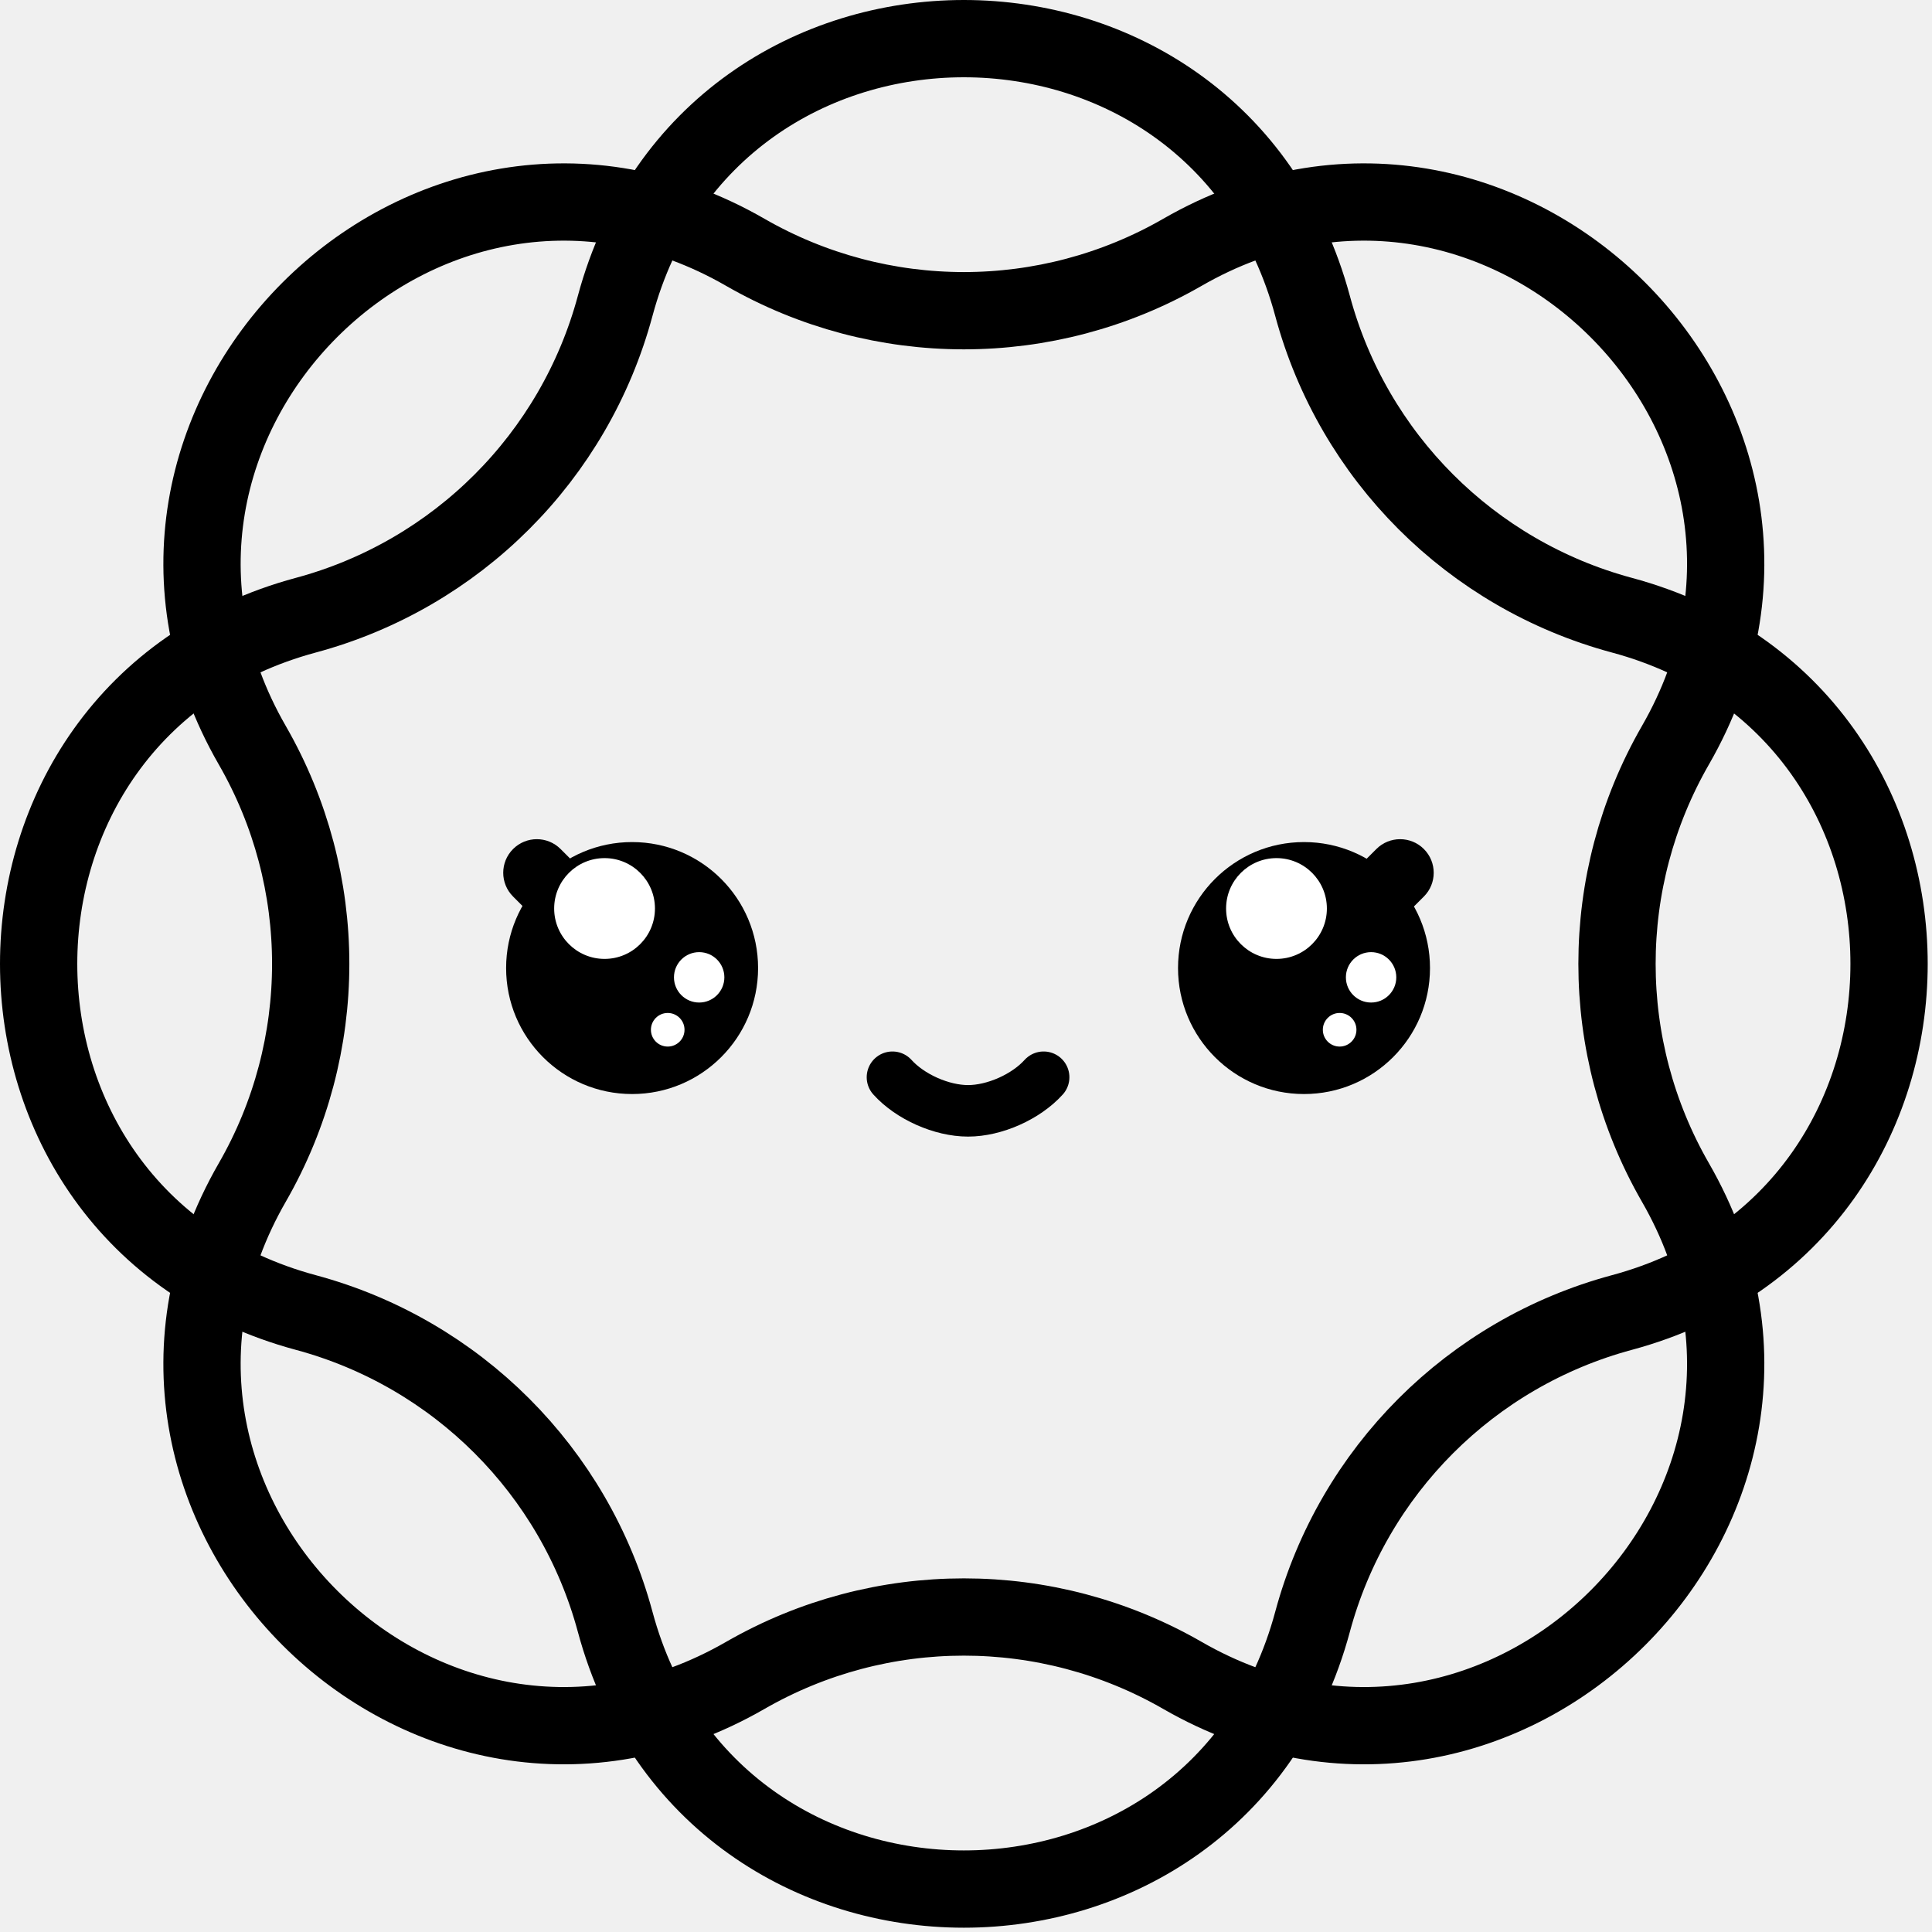
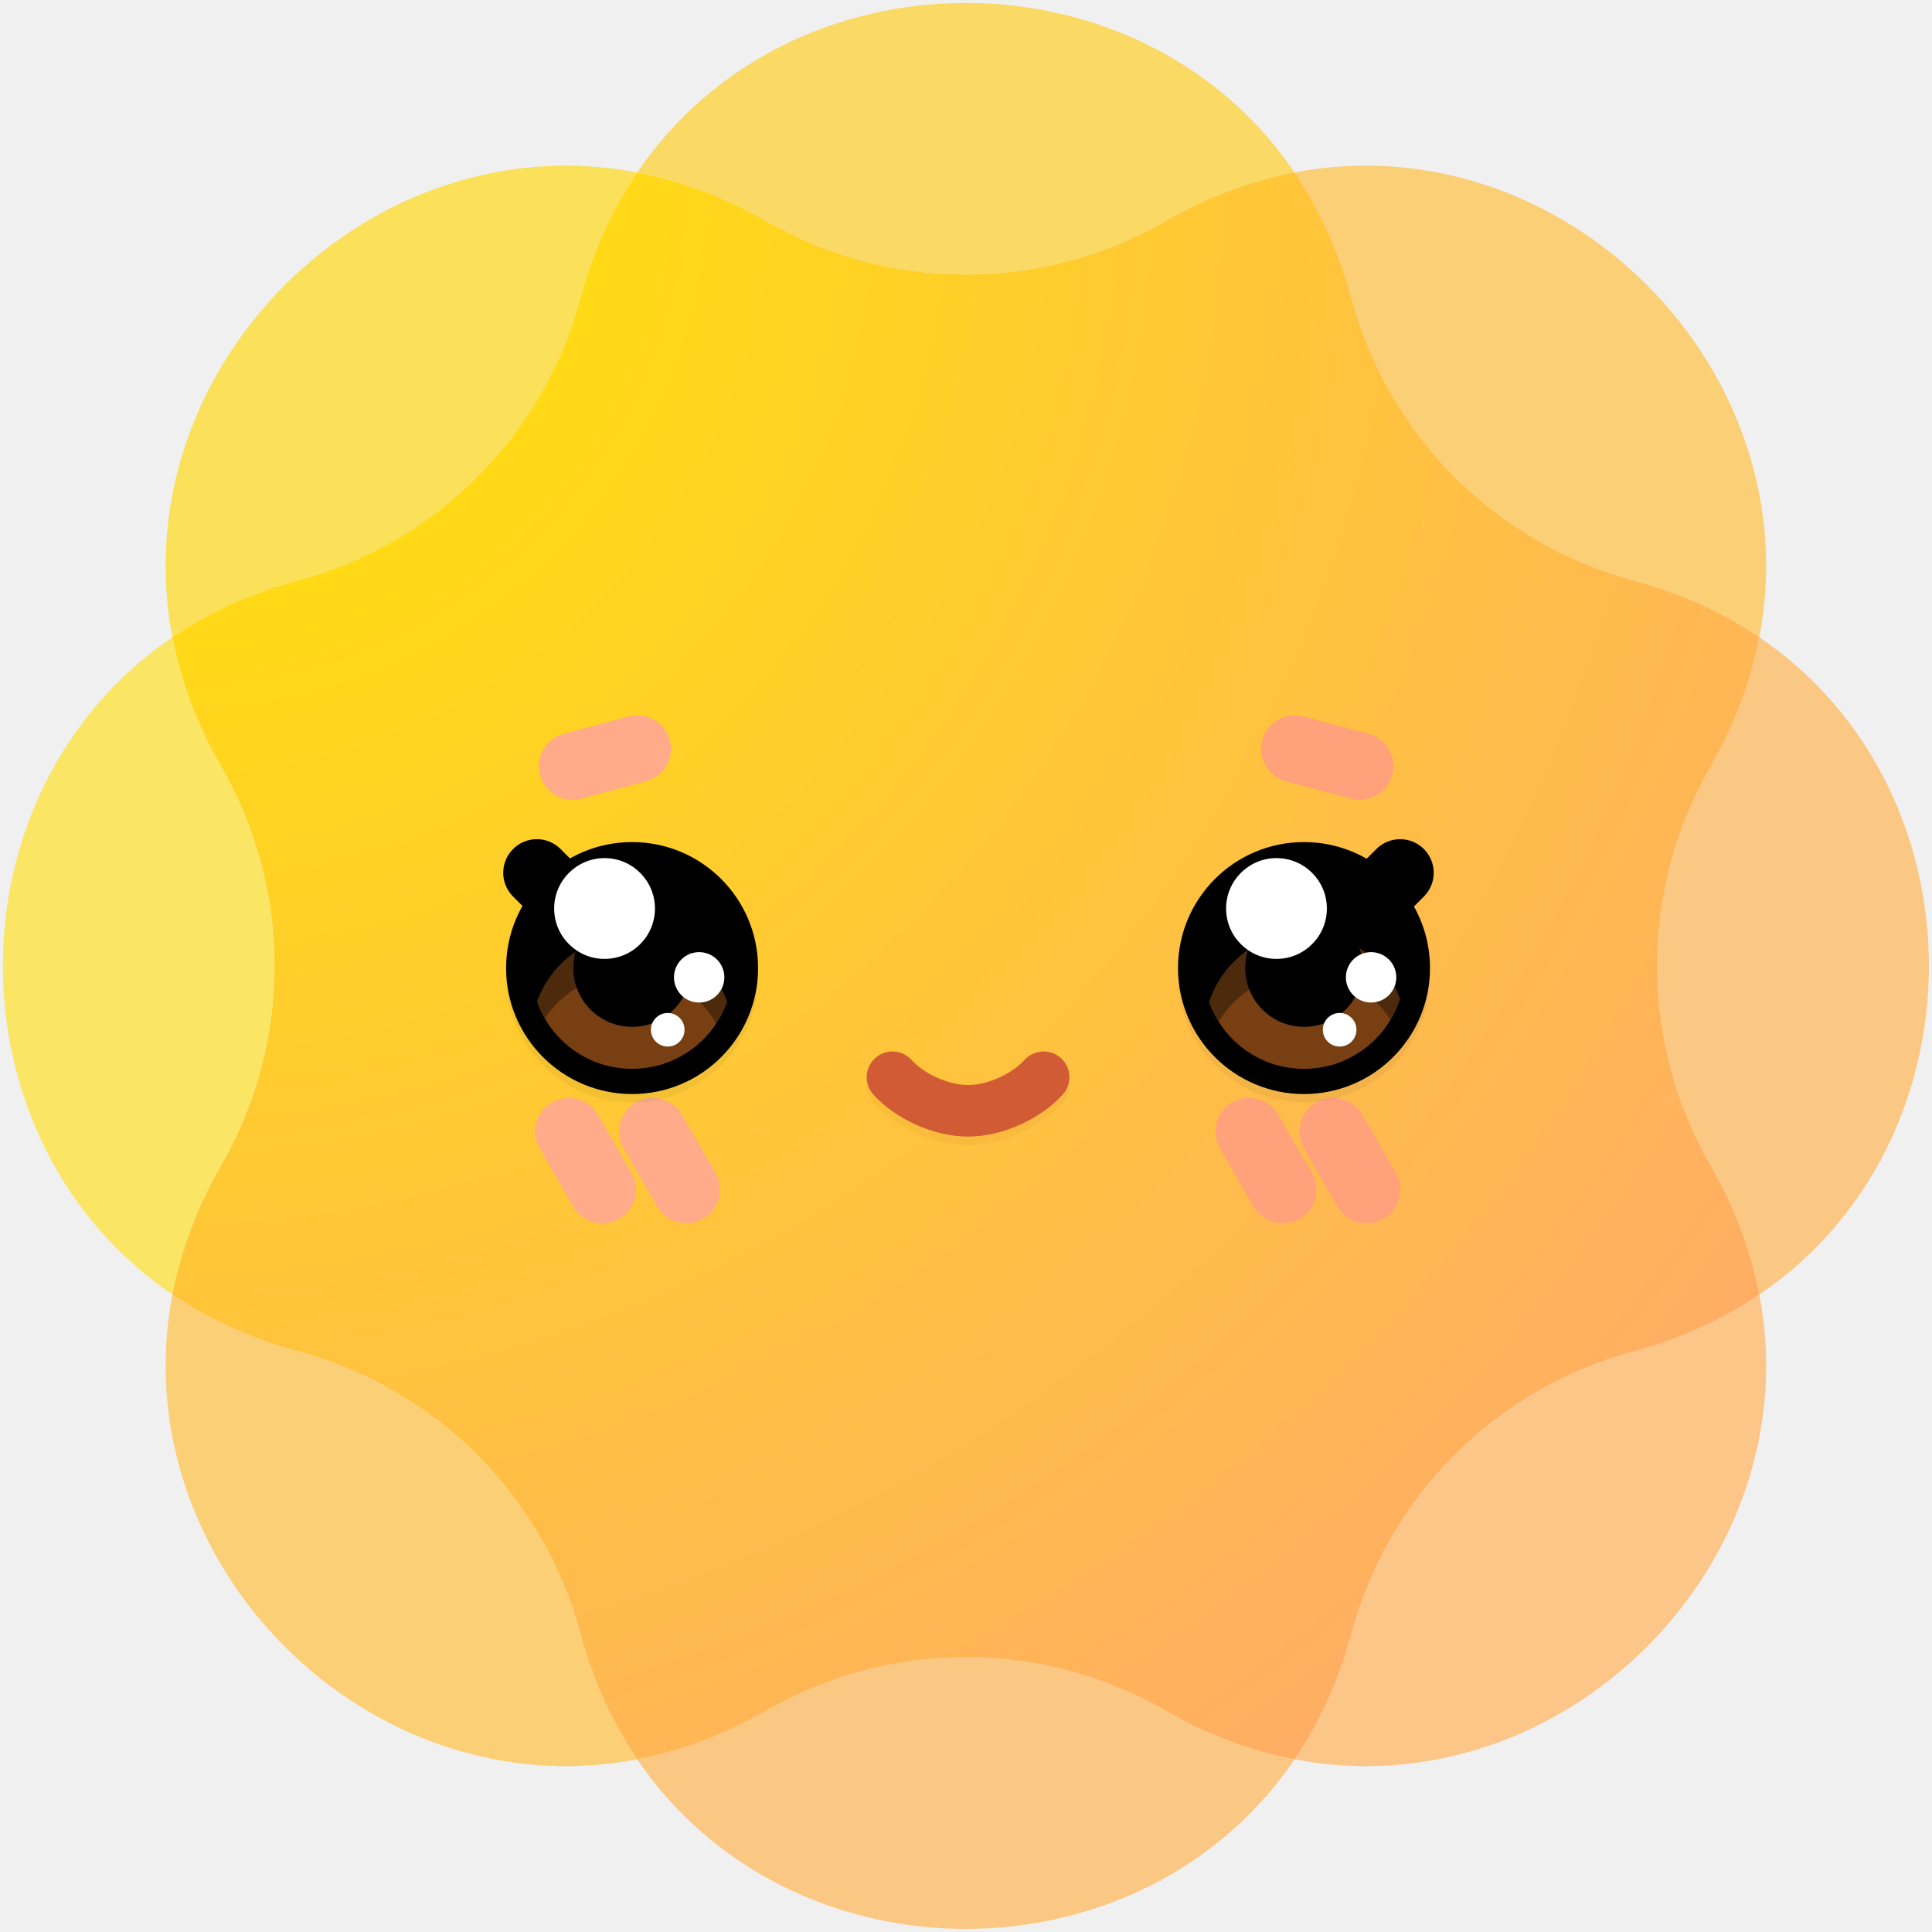
- <svg xmlns="http://www.w3.org/2000/svg" viewBox="0 0 450 450" fill="none">
-   <path d="M58.755 275.431C76.907 243.903 76.907 205.097 58.755 173.569C15.89 99.115 99.115 15.89 173.569 58.755C205.097 76.907 243.903 76.907 275.431 58.755C349.884 15.89 433.11 99.115 390.245 173.569C372.093 205.097 372.093 243.903 390.245 275.431C433.11 349.884 349.884 433.11 275.431 390.245C243.903 372.093 205.097 372.093 173.569 390.245C99.115 433.11 15.89 349.884 58.755 275.431Z" stroke="black" stroke-width="18" />
-   <path d="M71.239 143.287C106.378 133.826 133.826 106.378 143.287 71.239C165.63 -11.746 283.37 -11.746 305.713 71.239C315.174 106.378 342.622 133.826 377.761 143.287C460.746 165.63 460.746 283.37 377.761 305.713C342.622 315.174 315.174 342.622 305.713 377.761C283.37 460.746 165.63 460.746 143.287 377.761C133.826 342.622 106.378 315.174 71.239 305.713C-11.746 283.37 -11.746 165.63 71.239 143.287Z" stroke="black" stroke-width="18" />
-   <path d="M207.871 250.91C211.999 255.482 219.318 258.735 225.478 258.735C231.637 258.735 238.957 255.482 243.084 250.91" stroke="black" stroke-width="12" stroke-linecap="round" />
-   <rect x="125.037" y="192.221" width="31.301" height="15.65" rx="7.825" transform="rotate(45 125.037 192.221)" fill="black" />
-   <rect x="117.883" y="196.134" width="58.689" height="58.689" rx="29.344" fill="black" />
-   <circle cx="140.814" cy="211.609" r="11.738" fill="white" />
-   <circle cx="162.849" cy="227.64" r="5.869" fill="white" />
-   <circle cx="155.524" cy="239.853" r="3.913" fill="white" />
-   <rect x="337.18" y="203.288" width="31.301" height="15.65" rx="7.825" transform="rotate(135 337.18 203.288)" fill="black" />
-   <rect x="274.385" y="196.134" width="58.689" height="58.689" rx="29.344" fill="black" />
-   <rect x="290.035" y="211.785" width="27.388" height="27.388" rx="13.694" fill="black" />
-   <circle cx="297.318" cy="211.609" r="11.738" fill="white" />
-   <circle cx="319.353" cy="227.64" r="5.869" fill="white" />
-   <circle cx="312.028" cy="239.853" r="3.913" fill="white" />
+ <svg xmlns="http://www.w3.org/2000/svg" aria-label="daisyUI logomark" viewBox="0 0 450 450" fill="none">
+   <g data-name="bg">
+     <g opacity="0.7">
+       <path d="M148.425 40.167C142.7 48.599 138.15 58.381 135.152 69.514C126.533 101.527 101.527 126.533 69.514 135.153C58.381 138.15 48.598 142.7 40.166 148.426C28.214 85.913 85.912 28.215 148.425 40.167Z" fill="#FFD819" />
+       <path d="M40.167 148.425C42.081 158.436 45.781 168.571 51.533 178.563C68.075 207.294 68.075 242.658 51.533 271.39C45.781 281.382 42.081 291.516 40.167 301.528C-12.487 265.775 -12.487 184.178 40.167 148.425Z" fill="#FFE029" />
+       <path d="M148.425 409.786C142.7 401.354 138.15 391.571 135.152 380.438C126.533 348.425 101.527 323.419 69.514 314.8C58.381 311.802 48.598 307.252 40.166 301.526C28.214 364.039 85.912 421.737 148.425 409.786Z" fill="#FFC141" />
+       <path d="M301.528 409.785C291.517 407.871 281.383 404.171 271.391 398.419C242.659 381.877 207.295 381.877 178.564 398.419C168.572 404.171 158.437 407.872 148.426 409.785C184.178 462.439 265.776 462.439 301.528 409.785Z" fill="#FFB655" />
+       <path d="M409.787 301.527C401.355 307.253 391.573 311.802 380.44 314.8C348.427 323.419 323.421 348.425 314.801 380.439C311.804 391.571 307.254 401.354 301.528 409.786C364.04 421.737 421.738 364.039 409.787 301.527Z" fill="#FFB35B" />
+       <path d="M409.787 148.426C407.873 158.437 404.173 168.571 398.42 178.563C381.879 207.294 381.879 242.658 398.42 271.39C404.173 281.382 407.873 291.516 409.787 301.527C462.44 265.775 462.44 184.179 409.787 148.426Z" fill="#FFB656" />
+       <path d="M301.528 40.166C307.254 48.599 311.804 58.381 314.801 69.514C323.421 101.527 348.427 126.533 380.44 135.153C391.573 138.15 401.355 142.7 409.787 148.425C421.738 85.913 364.04 28.216 301.528 40.166Z" fill="#FFC042" />
+       <path d="M148.426 40.167C158.437 42.081 168.571 45.781 178.563 51.534C207.295 68.075 242.659 68.076 271.39 51.534C281.382 45.781 291.516 42.081 301.527 40.167C265.774 -12.486 184.178 -12.486 148.426 40.167Z" fill="#FFCE2A" />
+     </g>
+     <path fill-rule="evenodd" clip-rule="evenodd" d="M135.155 69.514C138.152 58.381 142.702 48.598 148.428 40.166C158.438 42.08 168.573 45.78 178.564 51.533C207.296 68.074 242.66 68.074 271.391 51.533C281.383 45.78 291.518 42.08 301.529 40.166C307.255 48.598 311.805 58.381 314.802 69.514C323.422 101.527 348.428 126.533 380.441 135.152C391.573 138.15 401.356 142.699 409.788 148.425C407.874 158.436 404.174 168.571 398.421 178.562C381.879 207.294 381.879 242.658 398.421 271.39C404.174 281.381 407.874 291.516 409.788 301.527C401.356 307.253 391.573 311.802 380.441 314.8C348.428 323.419 323.422 348.425 314.802 380.438C311.805 391.571 307.255 401.354 301.529 409.786C291.518 407.872 281.383 404.172 271.391 398.419C242.66 381.878 207.296 381.878 178.564 398.419C168.573 404.172 158.438 407.872 148.428 409.786C142.702 401.354 138.152 391.571 135.155 380.438C126.535 348.425 101.529 323.419 69.516 314.8C58.383 311.802 48.6 307.252 40.168 301.526C42.082 291.516 45.782 281.381 51.534 271.39C68.076 242.658 68.076 207.294 51.534 178.562C45.782 168.571 42.082 158.437 40.168 148.426C48.6 142.7 58.383 138.15 69.516 135.152C101.529 126.533 126.535 101.527 135.155 69.514Z" fill="url(#daisy_disc_gradient)" />
+   </g>
+   <rect x="313.369" y="252.866" width="31.301" height="15.65" rx="7.825" transform="rotate(60 313.369 252.866)" fill="#FFA17A" />
+   <rect x="293.808" y="252.866" width="31.301" height="15.65" rx="7.825" transform="rotate(60 293.808 252.866)" fill="#FFA17A" />
+   <rect x="154.911" y="252.866" width="31.301" height="15.65" rx="7.825" transform="rotate(60 154.911 252.866)" fill="#FFAB89" />
+   <rect x="135.348" y="252.866" width="31.301" height="15.65" rx="7.825" transform="rotate(60 135.348 252.866)" fill="#FFAB89" />
+   <g>
+     <rect x="296.044" y="164.833" width="31.301" height="15.65" rx="7.825" transform="rotate(15 296.044 164.833)" fill="#FFA17A" />
+   </g>
+   <g>
+     <rect x="123.752" y="172.934" width="31.301" height="15.65" rx="7.825" transform="rotate(-15 123.752 172.934)" fill="#FFAB89" />
+   </g>
+   <g data-name="mouth">
+     <path d="M207.872 252.866C211.999 257.438 219.319 260.691 225.479 260.691C231.638 260.691 238.958 257.438 243.085 252.866" stroke="#8B2C0C" stroke-opacity="0.05" stroke-width="12" stroke-linecap="round" />
+     <path d="M207.872 250.91C211.999 255.482 219.319 258.735 225.479 258.735C231.638 258.735 238.958 255.482 243.085 250.91" stroke="#D05B34" stroke-width="12" stroke-linecap="round" />
+   </g>
+   <g data-name="eye-open">
+     <g data-name="left">
+       <rect x="125.037" y="192.221" width="31.301" height="15.65" rx="7.825" transform="rotate(45 125.037 192.221)" fill="black" />
+       <rect x="117.882" y="196.134" width="58.689" height="58.689" rx="29.344" fill="black" />
+       <rect x="117.882" y="198.089" width="58.689" height="58.689" rx="29.344" fill="black" fill-opacity="0.05" />
+       <path fill-rule="evenodd" clip-rule="evenodd" d="M125.086 233.301C128.309 224.184 137.004 217.652 147.225 217.652C157.447 217.652 166.142 224.185 169.365 233.304C166.142 242.42 157.446 248.952 147.226 248.952C137.004 248.952 128.308 242.419 125.086 233.301Z" fill="#784012" />
+       <path fill-rule="evenodd" clip-rule="evenodd" d="M166.831 238.399C169.279 234.693 170.704 230.252 170.704 225.478C170.704 212.513 160.193 202.002 147.228 202.002C134.263 202.002 123.753 212.513 123.753 225.478C123.753 229.758 124.898 233.771 126.899 237.226C131.1 230.867 138.311 226.671 146.502 226.671C155.187 226.671 162.771 231.388 166.831 238.399Z" fill="black" fill-opacity="0.35" />
+       <rect x="133.532" y="211.784" width="27.388" height="27.388" rx="13.694" fill="black" />
+       <circle cx="140.814" cy="211.609" r="11.738" fill="white" />
+       <circle cx="162.848" cy="227.64" r="5.869" fill="white" />
+       <circle cx="155.525" cy="239.853" r="3.913" fill="white" />
+     </g>
+     <g data-name="right">
+       <rect x="337.181" y="203.288" width="31.301" height="15.65" rx="7.825" transform="rotate(135 337.181 203.288)" fill="black" />
+       <rect x="274.385" y="198.09" width="58.689" height="58.689" rx="29.344" fill="black" fill-opacity="0.05" />
+       <rect x="274.385" y="196.134" width="58.689" height="58.689" rx="29.344" fill="black" />
+       <path fill-rule="evenodd" clip-rule="evenodd" d="M281.629 233.41C284.664 223.959 293.525 217.12 303.984 217.12C314.166 217.12 322.833 223.602 326.086 232.664C323.051 242.114 314.189 248.954 303.731 248.954C293.549 248.954 284.881 242.472 281.629 233.41Z" fill="#784012" />
+       <path fill-rule="evenodd" clip-rule="evenodd" d="M323.862 237.557C325.984 234.028 327.204 229.896 327.204 225.479C327.204 212.514 316.693 202.003 303.728 202.003C290.763 202.003 280.253 212.514 280.253 225.479C280.253 230.068 281.57 234.349 283.846 237.966C287.951 231.137 295.432 226.569 303.98 226.569C312.356 226.569 319.708 230.956 323.862 237.557Z" fill="black" fill-opacity="0.35" />
+       <rect x="290.035" y="211.785" width="27.388" height="27.388" rx="13.694" fill="black" />
+       <circle cx="297.318" cy="211.609" r="11.738" fill="white" />
+       <circle cx="319.352" cy="227.64" r="5.869" fill="white" />
+       <circle cx="312.029" cy="239.853" r="3.913" fill="white" />
+     </g>
+   </g>
+   <g data-name="eye-close" stroke="black" stroke-width="12" stroke-linecap="round" style="display: none;">
+     <path d="M326 224C326 212.402 315.926 203 303.5 203C291.074 203 281 212.402 281 224" />
+     <path d="M170 224C170 212.402 159.926 203 147.5 203C135.074 203 125 212.402 125 224" />
+   </g>
+   <defs>
+     <radialGradient id="daisy_disc_gradient" cx="0" cy="0" r="1" gradientUnits="userSpaceOnUse" gradientTransform="translate(40.0037 40.0027) rotate(45) scale(522.888 522.888)">
+       <stop stop-color="#FFE600" />
+       <stop offset="1" stop-color="#FFA573" />
+     </radialGradient>
+   </defs>
</svg>
